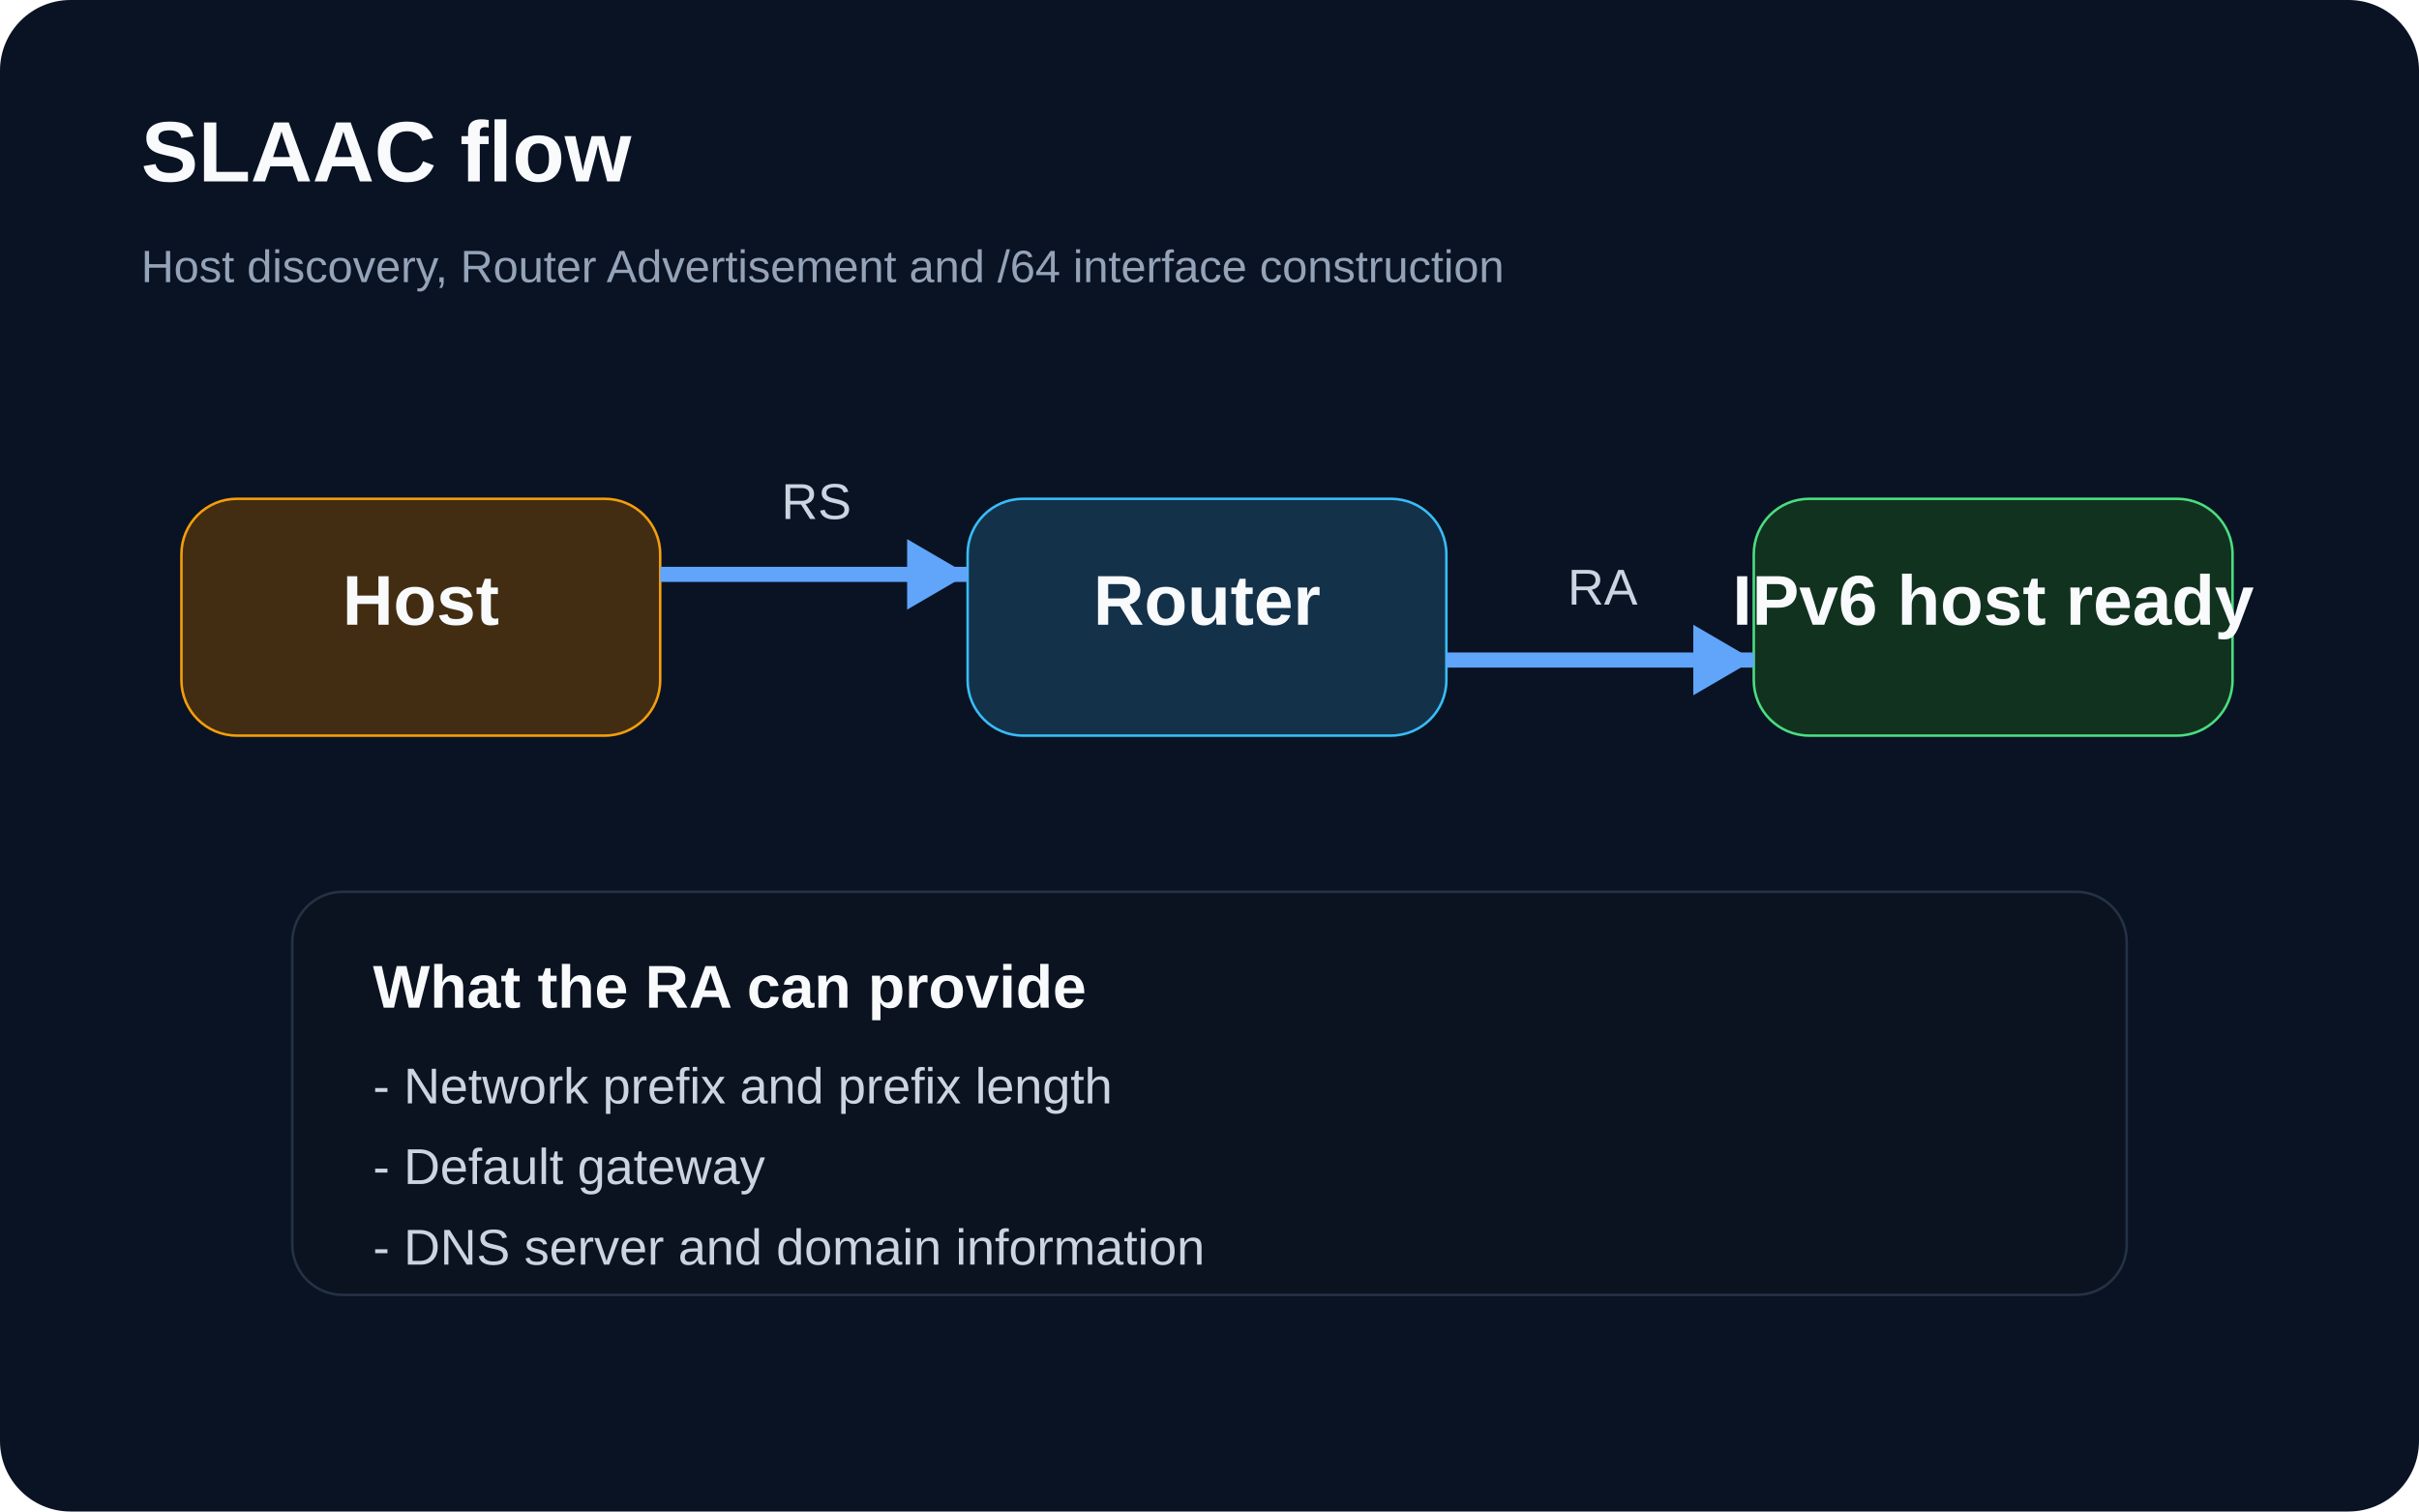
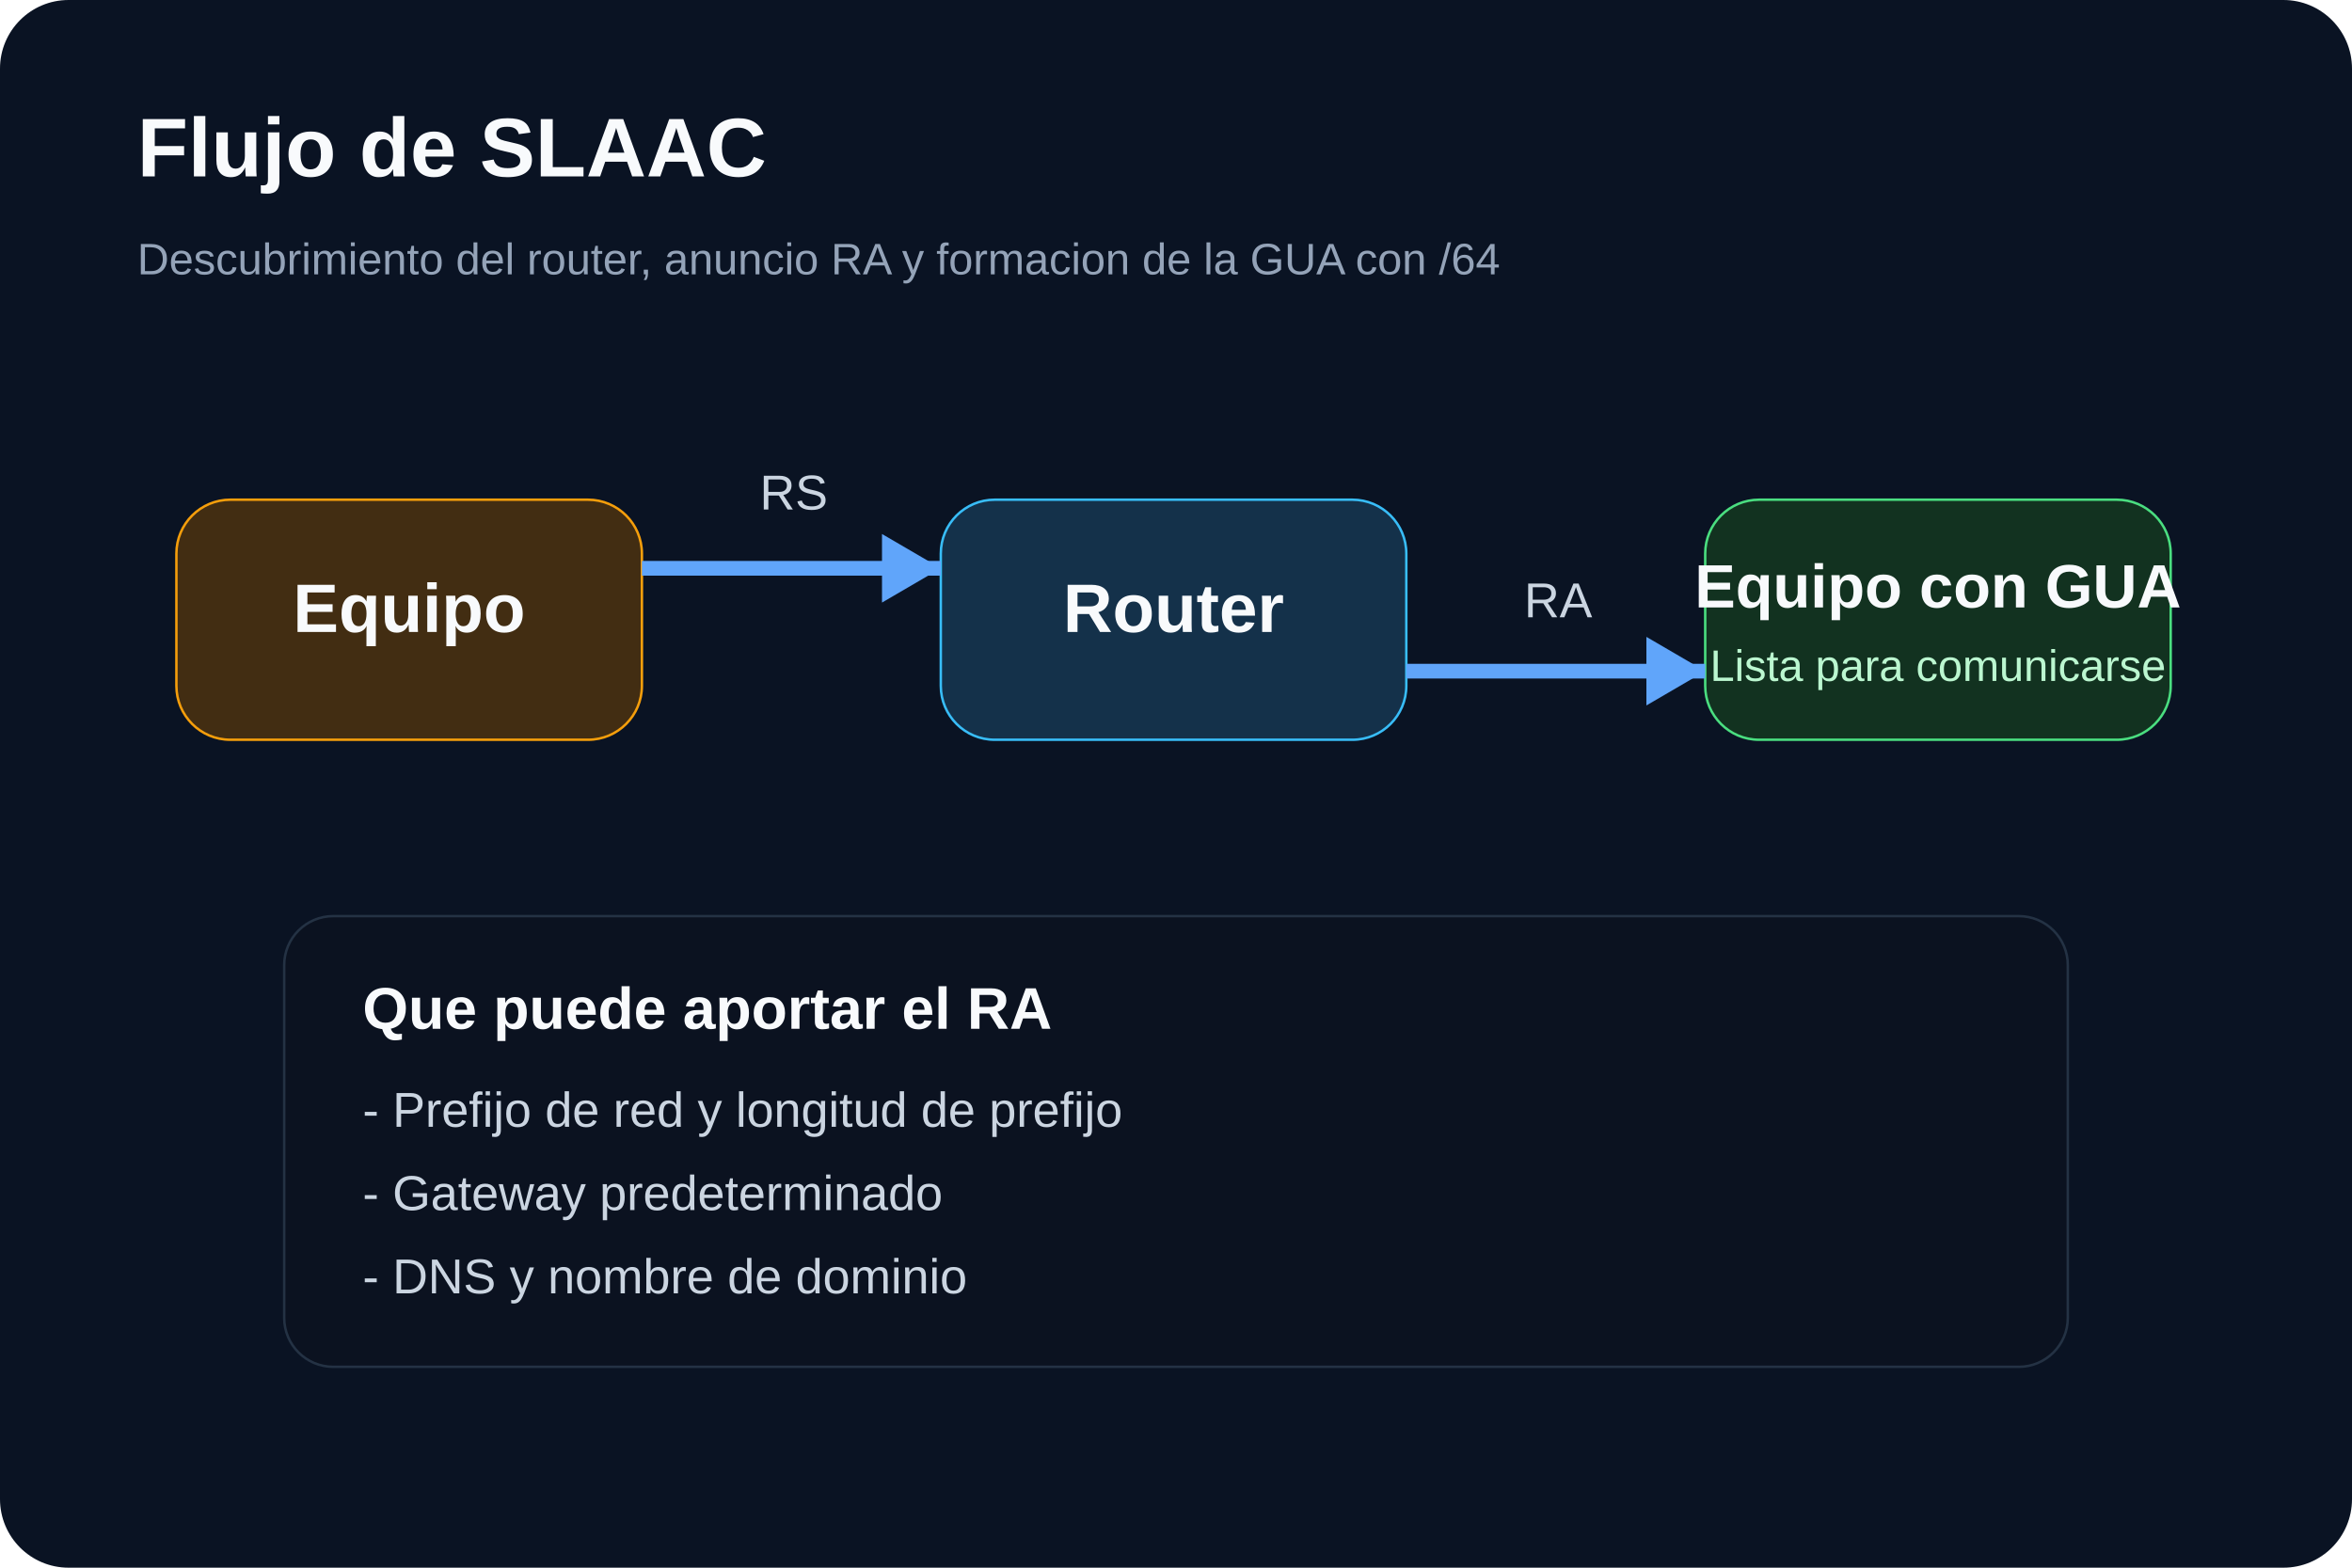
- <svg xmlns="http://www.w3.org/2000/svg" viewBox="0 0 960 600" role="img" aria-labelledby="title desc">
-   <rect width="960" height="600" rx="28" fill="#0a1323" />
-   <text x="56" y="72" fill="#f8fafc" font-family="Segoe UI, Arial, sans-serif" font-size="34" font-weight="700">SLAAC flow</text>
-   <text x="56" y="112" fill="#94a3b8" font-family="Segoe UI, Arial, sans-serif" font-size="18">Host discovery, Router Advertisement and /64 interface construction</text>
-   <rect x="72" y="198" width="190" height="94" rx="22" fill="#422d12" stroke="#f59e0b" />
-   <text x="167" y="248" fill="#f8fafc" font-family="Segoe UI, Arial, sans-serif" font-size="28" font-weight="700" text-anchor="middle">Host</text>
-   <rect x="384" y="198" width="190" height="94" rx="22" fill="#14314a" stroke="#38bdf8" />
-   <text x="479" y="248" fill="#f8fafc" font-family="Segoe UI, Arial, sans-serif" font-size="28" font-weight="700" text-anchor="middle">Router</text>
-   <rect x="696" y="198" width="190" height="94" rx="22" fill="#123220" stroke="#4ade80" />
-   <text x="791" y="248" fill="#f8fafc" font-family="Segoe UI, Arial, sans-serif" font-size="28" font-weight="700" text-anchor="middle">IPv6 host ready</text>
-   <line x1="262" y1="228" x2="384" y2="228" stroke="#60a5fa" stroke-width="6" />
-   <polygon points="384,228 360,214 360,242" fill="#60a5fa" />
-   <text x="324" y="206" fill="#cbd5e1" font-family="Segoe UI, Arial, sans-serif" font-size="20" text-anchor="middle">RS</text>
-   <line x1="574" y1="262" x2="696" y2="262" stroke="#60a5fa" stroke-width="6" />
-   <polygon points="696,262 672,248 672,276" fill="#60a5fa" />
-   <text x="636" y="240" fill="#cbd5e1" font-family="Segoe UI, Arial, sans-serif" font-size="20" text-anchor="middle">RA</text>
-   <rect x="116" y="354" width="728" height="160" rx="20" fill="#0b1220" stroke="#243244" />
-   <text x="148" y="400" fill="#f8fafc" font-family="Segoe UI, Arial, sans-serif" font-size="24" font-weight="700">What the RA can provide</text>
-   <text x="148" y="438" fill="#cbd5e1" font-family="Segoe UI, Arial, sans-serif" font-size="20">- Network prefix and prefix length</text>
-   <text x="148" y="470" fill="#cbd5e1" font-family="Segoe UI, Arial, sans-serif" font-size="20">- Default gateway</text>
-   <text x="148" y="502" fill="#cbd5e1" font-family="Segoe UI, Arial, sans-serif" font-size="20">- DNS server and domain information</text>
+ <svg xmlns="http://www.w3.org/2000/svg" viewBox="0 0 960 640" role="img" aria-labelledby="title desc">
+   <rect width="960" height="640" rx="28" fill="#0a1323" />
+   <text x="56" y="72" fill="#f8fafc" font-family="Segoe UI, Arial, sans-serif" font-size="34" font-weight="700">Flujo de SLAAC</text>
+   <text x="56" y="112" fill="#94a3b8" font-family="Segoe UI, Arial, sans-serif" font-size="18">Descubrimiento del router, anuncio RA y formacion de la GUA con /64</text>
+   <rect x="72" y="204" width="190" height="98" rx="22" fill="#422d12" stroke="#f59e0b" />
+   <text x="167" y="258" fill="#f8fafc" font-family="Segoe UI, Arial, sans-serif" font-size="28" font-weight="700" text-anchor="middle">Equipo</text>
+   <rect x="384" y="204" width="190" height="98" rx="22" fill="#14314a" stroke="#38bdf8" />
+   <text x="479" y="258" fill="#f8fafc" font-family="Segoe UI, Arial, sans-serif" font-size="28" font-weight="700" text-anchor="middle">Router</text>
+   <rect x="696" y="204" width="190" height="98" rx="22" fill="#123220" stroke="#4ade80" />
+   <text x="791" y="248" fill="#f8fafc" font-family="Segoe UI, Arial, sans-serif" font-size="25" font-weight="700" text-anchor="middle">Equipo con GUA</text>
+   <text x="791" y="278" fill="#bbf7d0" font-family="Segoe UI, Arial, sans-serif" font-size="18" text-anchor="middle">Lista para comunicarse</text>
+   <line x1="262" y1="232" x2="384" y2="232" stroke="#60a5fa" stroke-width="6" />
+   <polygon points="384,232 360,218 360,246" fill="#60a5fa" />
+   <text x="324" y="208" fill="#cbd5e1" font-family="Segoe UI, Arial, sans-serif" font-size="20" text-anchor="middle">RS</text>
+   <line x1="574" y1="274" x2="696" y2="274" stroke="#60a5fa" stroke-width="6" />
+   <polygon points="696,274 672,260 672,288" fill="#60a5fa" />
+   <text x="636" y="252" fill="#cbd5e1" font-family="Segoe UI, Arial, sans-serif" font-size="20" text-anchor="middle">RA</text>
+   <rect x="116" y="374" width="728" height="184" rx="20" fill="#0b1220" stroke="#243244" />
+   <text x="148" y="420" fill="#f8fafc" font-family="Segoe UI, Arial, sans-serif" font-size="24" font-weight="700">Que puede aportar el RA</text>
+   <text x="148" y="460" fill="#cbd5e1" font-family="Segoe UI, Arial, sans-serif" font-size="20">- Prefijo de red y longitud de prefijo</text>
+   <text x="148" y="494" fill="#cbd5e1" font-family="Segoe UI, Arial, sans-serif" font-size="20">- Gateway predeterminado</text>
+   <text x="148" y="528" fill="#cbd5e1" font-family="Segoe UI, Arial, sans-serif" font-size="20">- DNS y nombre de dominio</text>
</svg>
